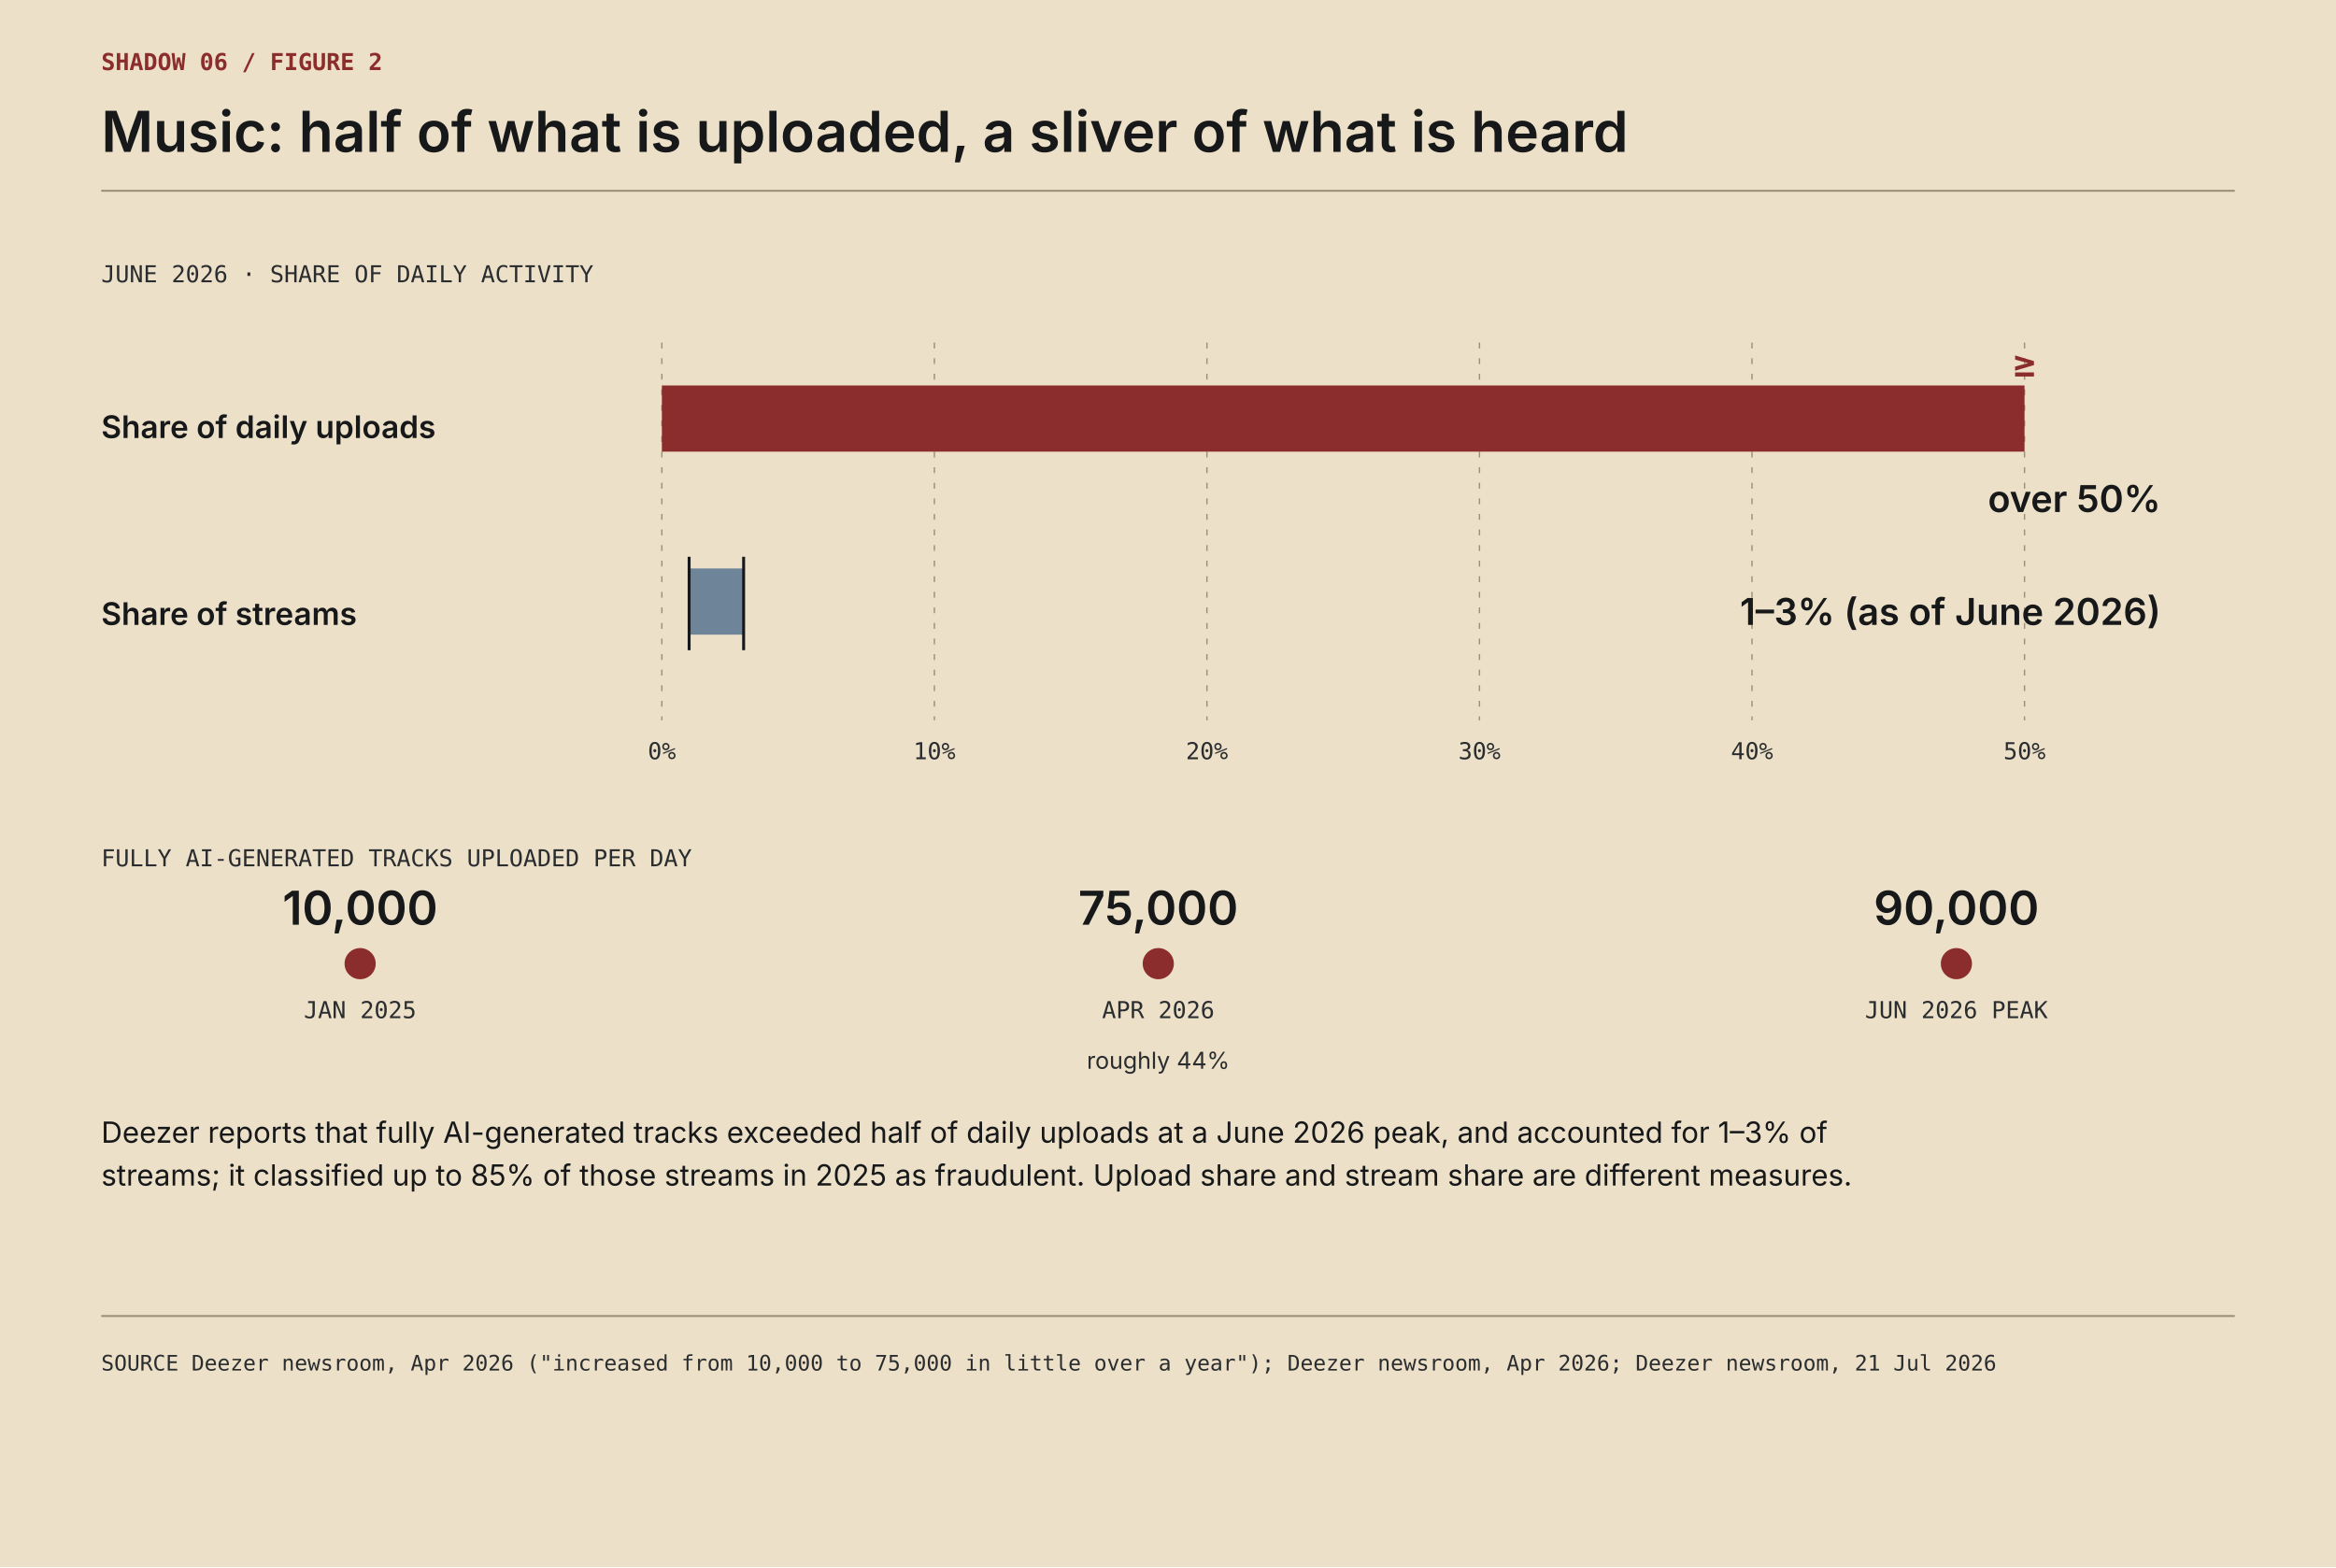
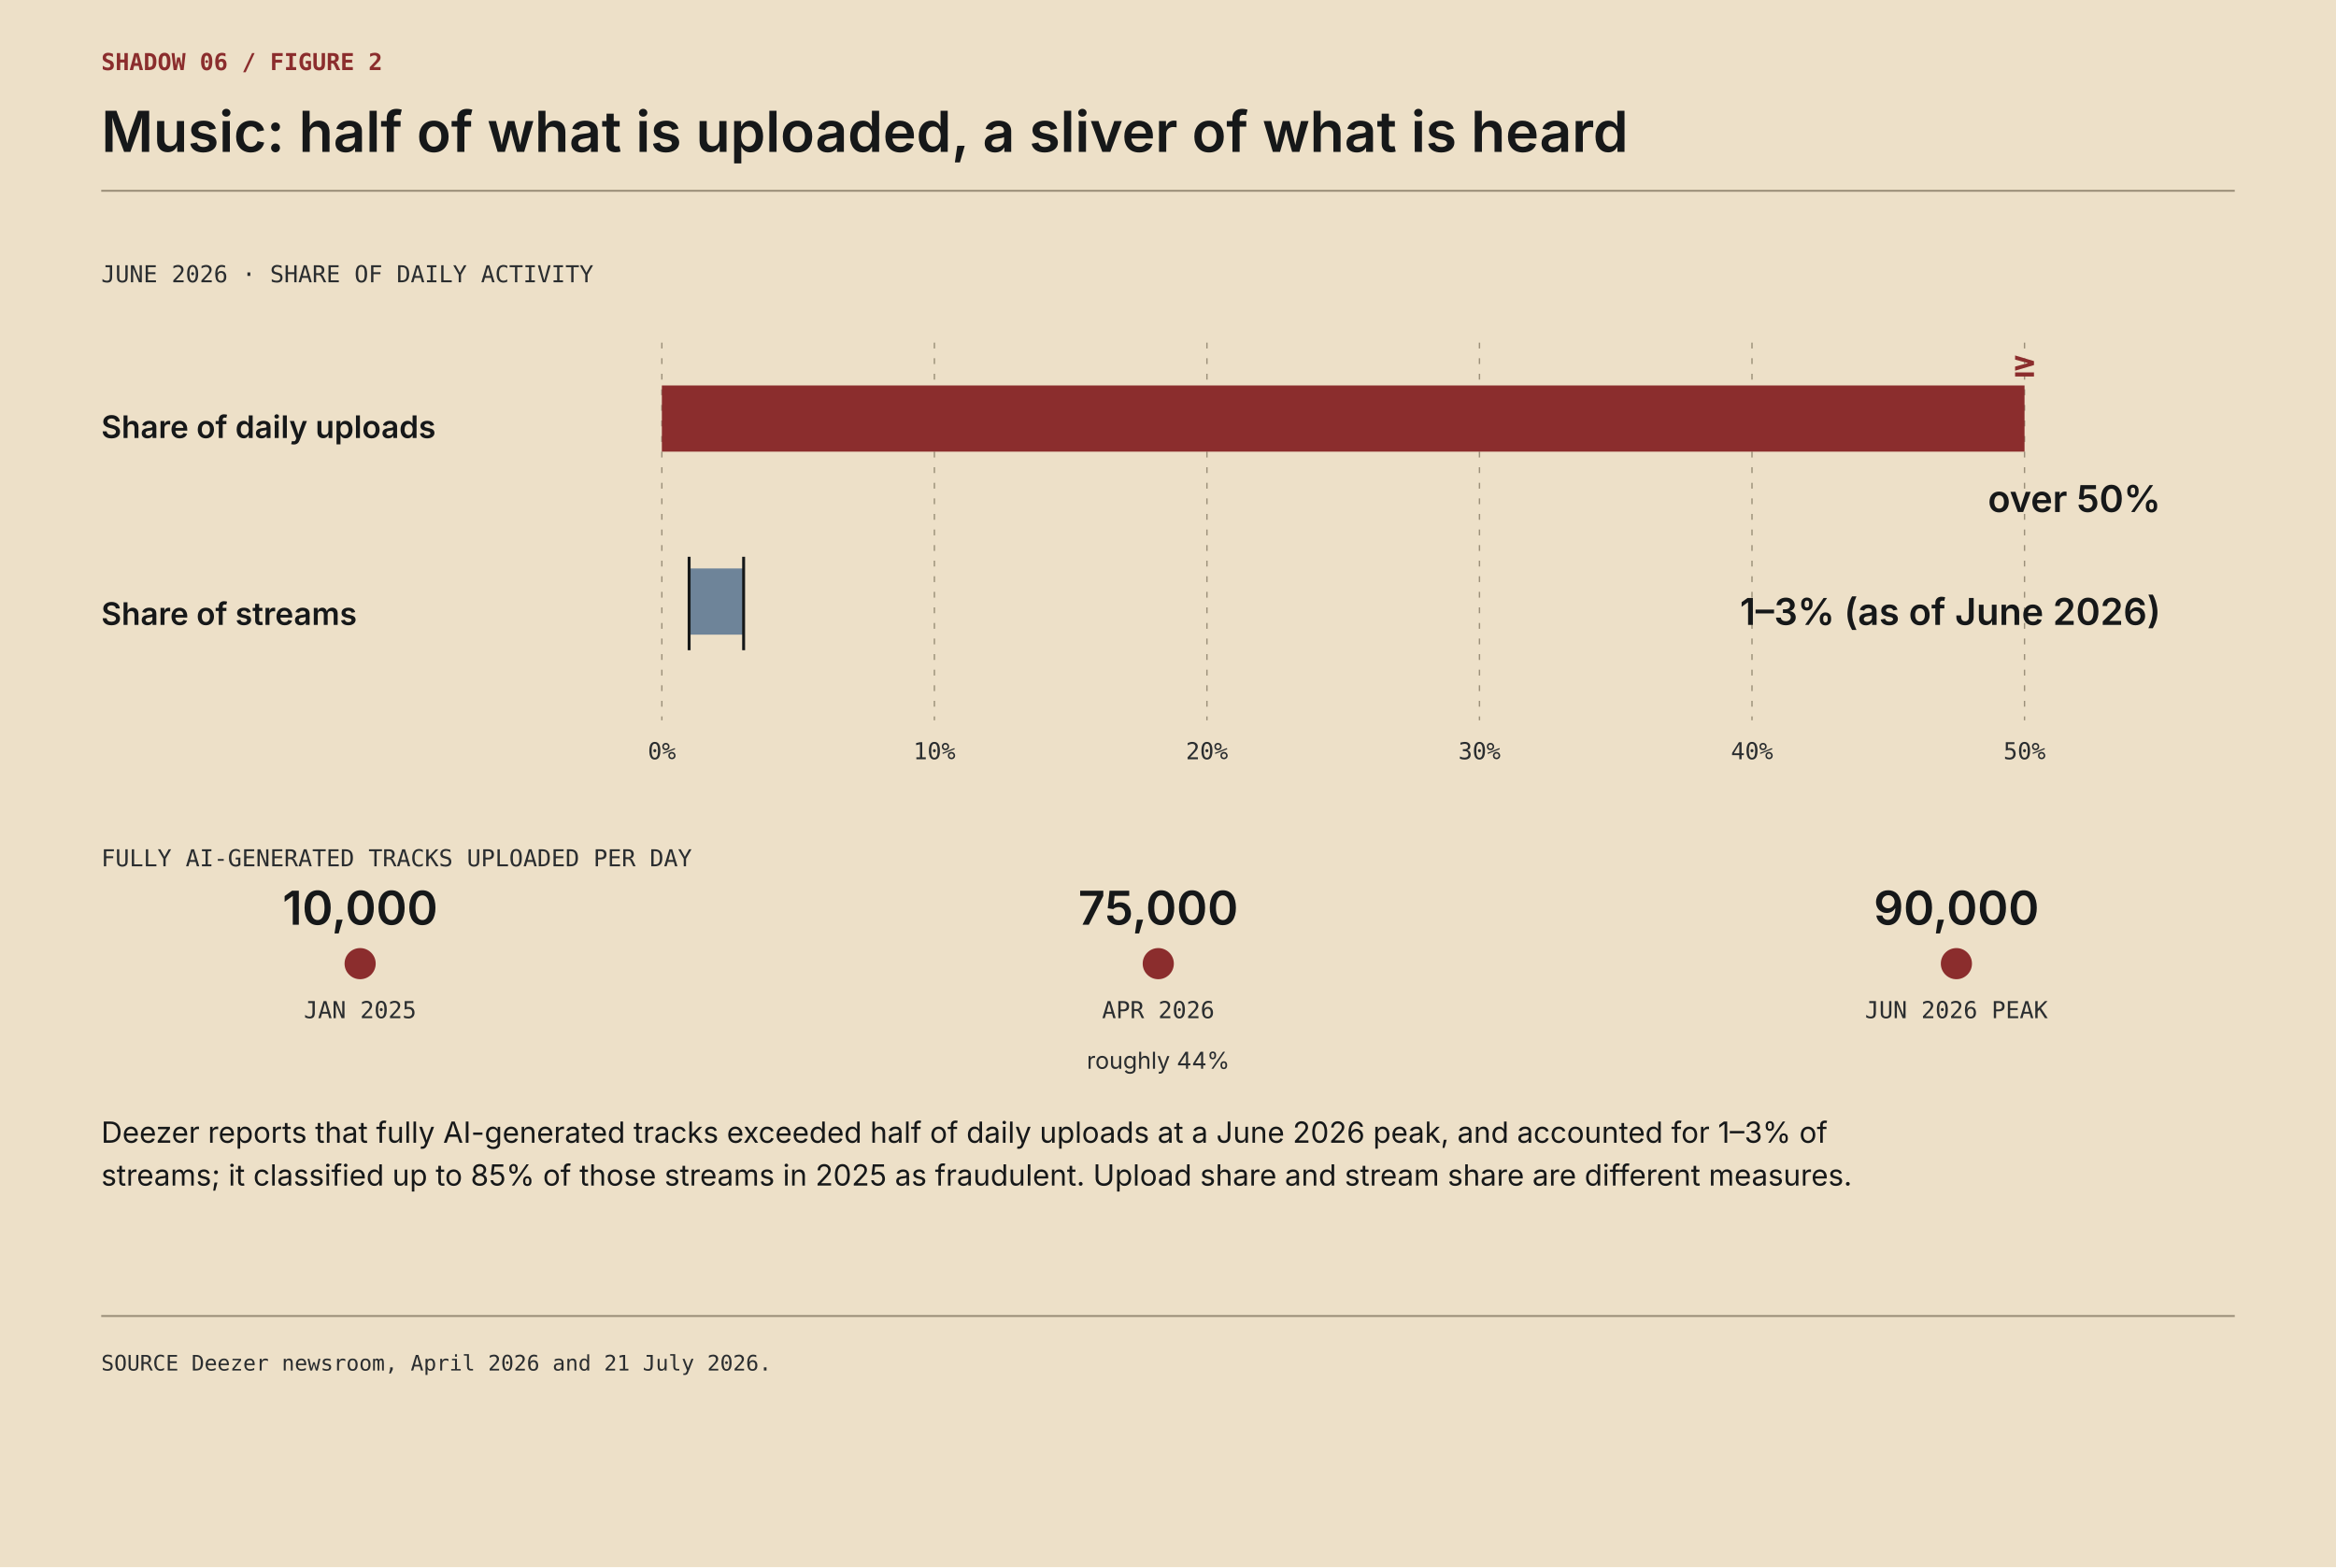
<svg xmlns="http://www.w3.org/2000/svg" width="1200" height="805" viewBox="0 0 1200 805" role="img" aria-labelledby="title desc">
  <rect width="1200" height="805" fill="#EDE0C8" />
  <text x="52" y="36" fill="#8B2D2D" font-family="JetBrains Mono,monospace" font-size="12" font-weight="600" text-anchor="start">SHADOW 06  /  FIGURE 2</text>
  <text x="52" y="78" fill="#161819" font-family="Inter,Arial,sans-serif" font-size="29" font-weight="600" text-anchor="start">Music: half of what is uploaded, a sliver of what is heard</text>
  <line x1="52" y1="98" x2="1148" y2="98" stroke="#9C907A" stroke-width="1" />
  <text x="52" y="145" fill="#2A2D2F" font-family="JetBrains Mono,monospace" font-size="12" font-weight="400" text-anchor="start">JUNE 2026 · SHARE OF DAILY ACTIVITY</text>
  <line x1="340" y1="176" x2="340" y2="370" stroke="#9C907A" stroke-width="0.7" stroke-dasharray="3 5" />
  <text x="340" y="390" fill="#2A2D2F" font-family="JetBrains Mono,monospace" font-size="12" font-weight="400" text-anchor="middle">0%</text>
  <line x1="480" y1="176" x2="480" y2="370" stroke="#9C907A" stroke-width="0.7" stroke-dasharray="3 5" />
  <text x="480" y="390" fill="#2A2D2F" font-family="JetBrains Mono,monospace" font-size="12" font-weight="400" text-anchor="middle">10%</text>
  <line x1="620" y1="176" x2="620" y2="370" stroke="#9C907A" stroke-width="0.7" stroke-dasharray="3 5" />
  <text x="620" y="390" fill="#2A2D2F" font-family="JetBrains Mono,monospace" font-size="12" font-weight="400" text-anchor="middle">20%</text>
  <line x1="760" y1="176" x2="760" y2="370" stroke="#9C907A" stroke-width="0.7" stroke-dasharray="3 5" />
  <text x="760" y="390" fill="#2A2D2F" font-family="JetBrains Mono,monospace" font-size="12" font-weight="400" text-anchor="middle">30%</text>
  <line x1="900" y1="176" x2="900" y2="370" stroke="#9C907A" stroke-width="0.7" stroke-dasharray="3 5" />
  <text x="900" y="390" fill="#2A2D2F" font-family="JetBrains Mono,monospace" font-size="12" font-weight="400" text-anchor="middle">40%</text>
  <line x1="1040" y1="176" x2="1040" y2="370" stroke="#9C907A" stroke-width="0.7" stroke-dasharray="3 5" />
  <text x="1040" y="390" fill="#2A2D2F" font-family="JetBrains Mono,monospace" font-size="12" font-weight="400" text-anchor="middle">50%</text>
  <text x="52" y="225" fill="#161819" font-family="Inter,Arial,sans-serif" font-size="16" font-weight="600" text-anchor="start">Share of daily uploads</text>
  <rect x="340" y="198" width="700" height="34" fill="#8B2D2D" data-row="2" data-field="share_of_daily_uploads_label" data-value="over 50%" data-x="340" data-scale="14" />
  <text x="1040" y="194" fill="#8B2D2D" font-family="Inter,Arial,sans-serif" font-size="20" font-weight="600" text-anchor="middle">≥</text>
  <text x="1110" y="263" fill="#161819" font-family="Inter,Arial,sans-serif" font-size="19" font-weight="600" text-anchor="end">over 50%</text>
  <text x="52" y="321" fill="#161819" font-family="Inter,Arial,sans-serif" font-size="16" font-weight="600" text-anchor="start">Share of streams</text>
  <rect x="354" y="292" width="28" height="34" fill="#6E8499" data-row="2" data-field="share_of_streams_label" data-value="1–3% (as of June 2026)" data-x="354" data-scale="14" data-high="3" />
  <line x1="354" y1="286" x2="354" y2="334" stroke="#161819" stroke-width="1.5" />
  <line x1="382" y1="286" x2="382" y2="334" stroke="#161819" stroke-width="1.5" />
  <text x="1110" y="321" fill="#161819" font-family="Inter,Arial,sans-serif" font-size="19" font-weight="600" text-anchor="end">1–3% (as of June 2026)</text>
  <text x="52" y="445" fill="#2A2D2F" font-family="JetBrains Mono,monospace" font-size="12" font-weight="400" text-anchor="start">FULLY AI-GENERATED TRACKS UPLOADED PER DAY</text>
  <circle cx="185" cy="495" r="8" fill="#8B2D2D" data-row="0" data-field="ai_tracks_per_day" data-value="10,000" data-x="185" data-y="495" />
  <text x="185" y="475" fill="#161819" font-family="Inter,Arial,sans-serif" font-size="24" font-weight="600" text-anchor="middle">10,000</text>
  <text x="185" y="523" fill="#2A2D2F" font-family="JetBrains Mono,monospace" font-size="12" font-weight="400" text-anchor="middle">JAN 2025</text>
  <circle cx="595" cy="495" r="8" fill="#8B2D2D" data-row="1" data-field="ai_tracks_per_day" data-value="75,000" data-x="595" data-y="495" />
  <text x="595" y="475" fill="#161819" font-family="Inter,Arial,sans-serif" font-size="24" font-weight="600" text-anchor="middle">75,000</text>
  <text x="595" y="523" fill="#2A2D2F" font-family="JetBrains Mono,monospace" font-size="12" font-weight="400" text-anchor="middle">APR 2026</text>
  <text x="595" y="549" fill="#2A2D2F" font-family="Inter,Arial,sans-serif" font-size="12" font-weight="400" text-anchor="middle" data-row="1" data-field="share_of_daily_uploads_label" data-value="roughly 44%">roughly 44%</text>
  <circle cx="1005" cy="495" r="8" fill="#8B2D2D" data-row="2" data-field="ai_tracks_per_day" data-value="90,000" data-x="1005" data-y="495" />
  <text x="1005" y="475" fill="#161819" font-family="Inter,Arial,sans-serif" font-size="24" font-weight="600" text-anchor="middle">90,000</text>
  <text x="1005" y="523" fill="#2A2D2F" font-family="JetBrains Mono,monospace" font-size="12" font-weight="400" text-anchor="middle">JUN 2026 PEAK</text>
  <g data-text-role="caption">
    <text x="52" y="587" fill="#161819" font-family="Inter,Arial,sans-serif" font-size="15" font-weight="400" text-anchor="start">Deezer reports that fully AI-generated tracks exceeded half of daily uploads at a June 2026 peak, and accounted for 1–3% of</text>
    <text x="52" y="609" fill="#161819" font-family="Inter,Arial,sans-serif" font-size="15" font-weight="400" text-anchor="start">streams; it classified up to 85% of those streams in 2025 as fraudulent. Upload share and stream share are different measures.</text>
  </g>
  <g data-text-role="source">
    <line x1="52" y1="676" x2="1148" y2="676" stroke="#9C907A" stroke-width="1" />
-     <text x="52" y="704" fill="#2A2D2F" font-family="JetBrains Mono,monospace" font-size="11" font-weight="400" text-anchor="start">SOURCE  Deezer newsroom, Apr 2026 ("increased from 10,000 to 75,000 in little over a year"); Deezer newsroom, Apr 2026; Deezer newsroom, 21 Jul 2026</text>
+     <text x="52" y="704" fill="#2A2D2F" font-family="JetBrains Mono,monospace" font-size="11" font-weight="400" text-anchor="start">SOURCE  Deezer newsroom, April 2026 and 21 July 2026.</text>
  </g>
</svg>
